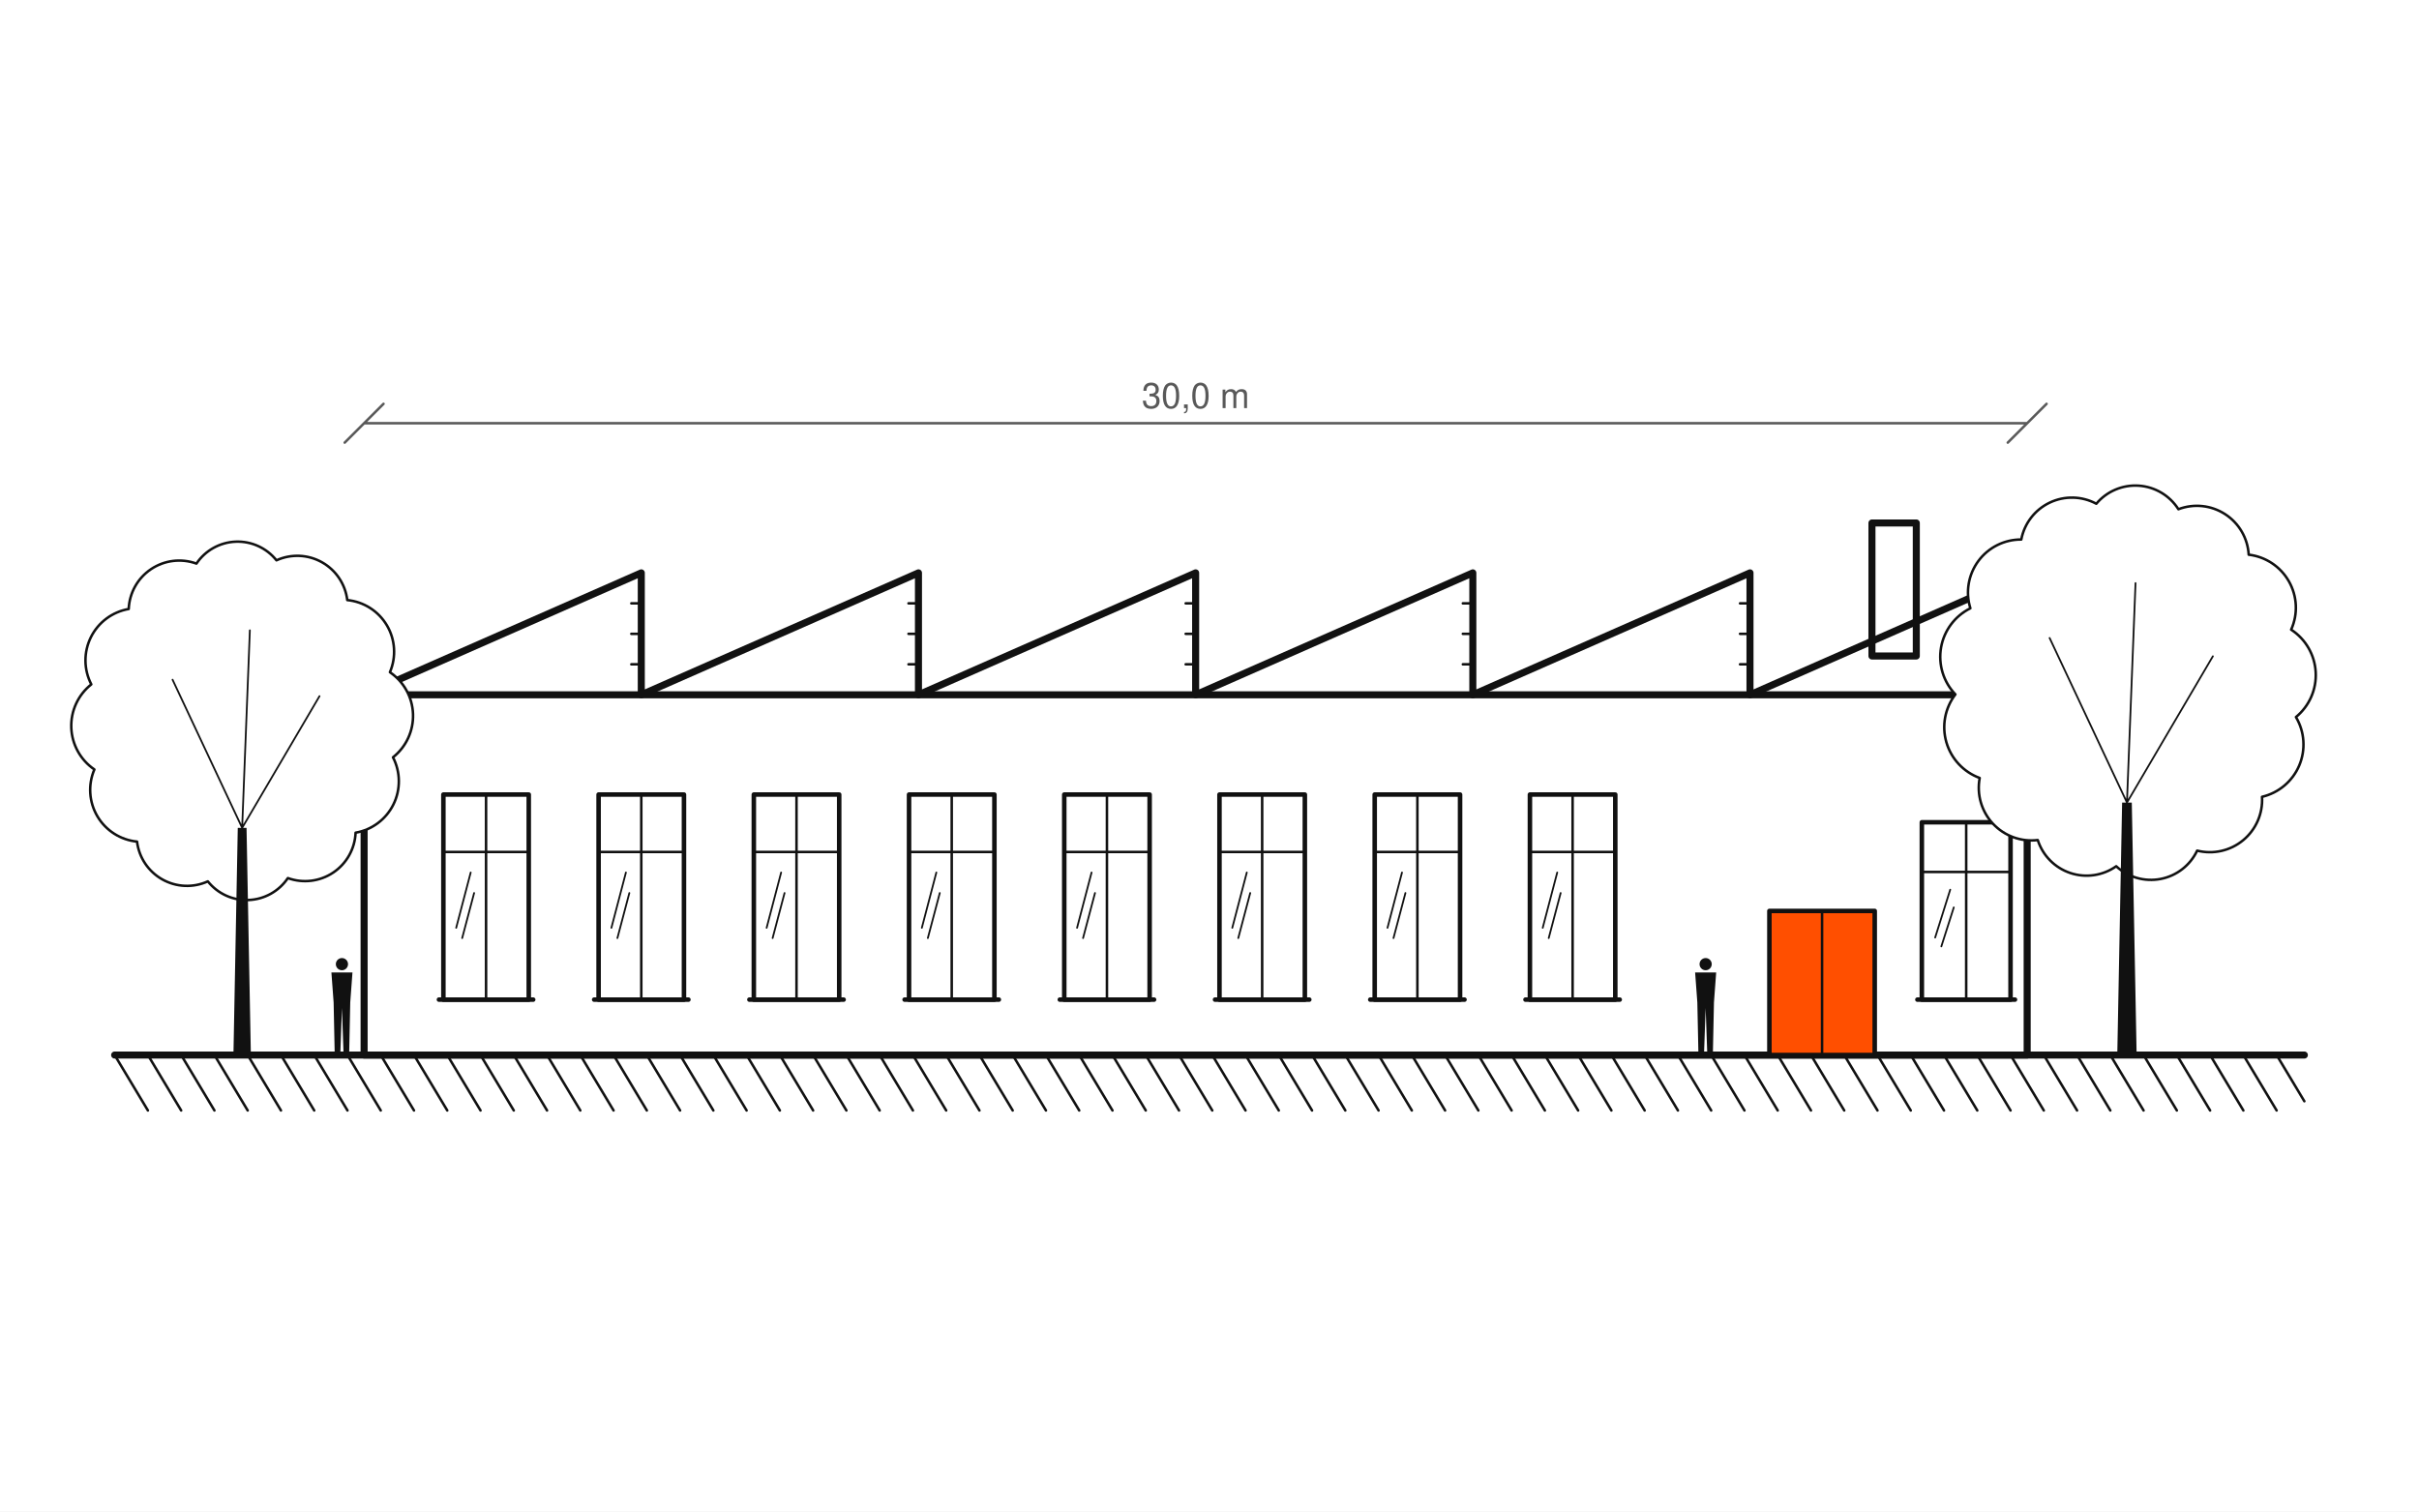
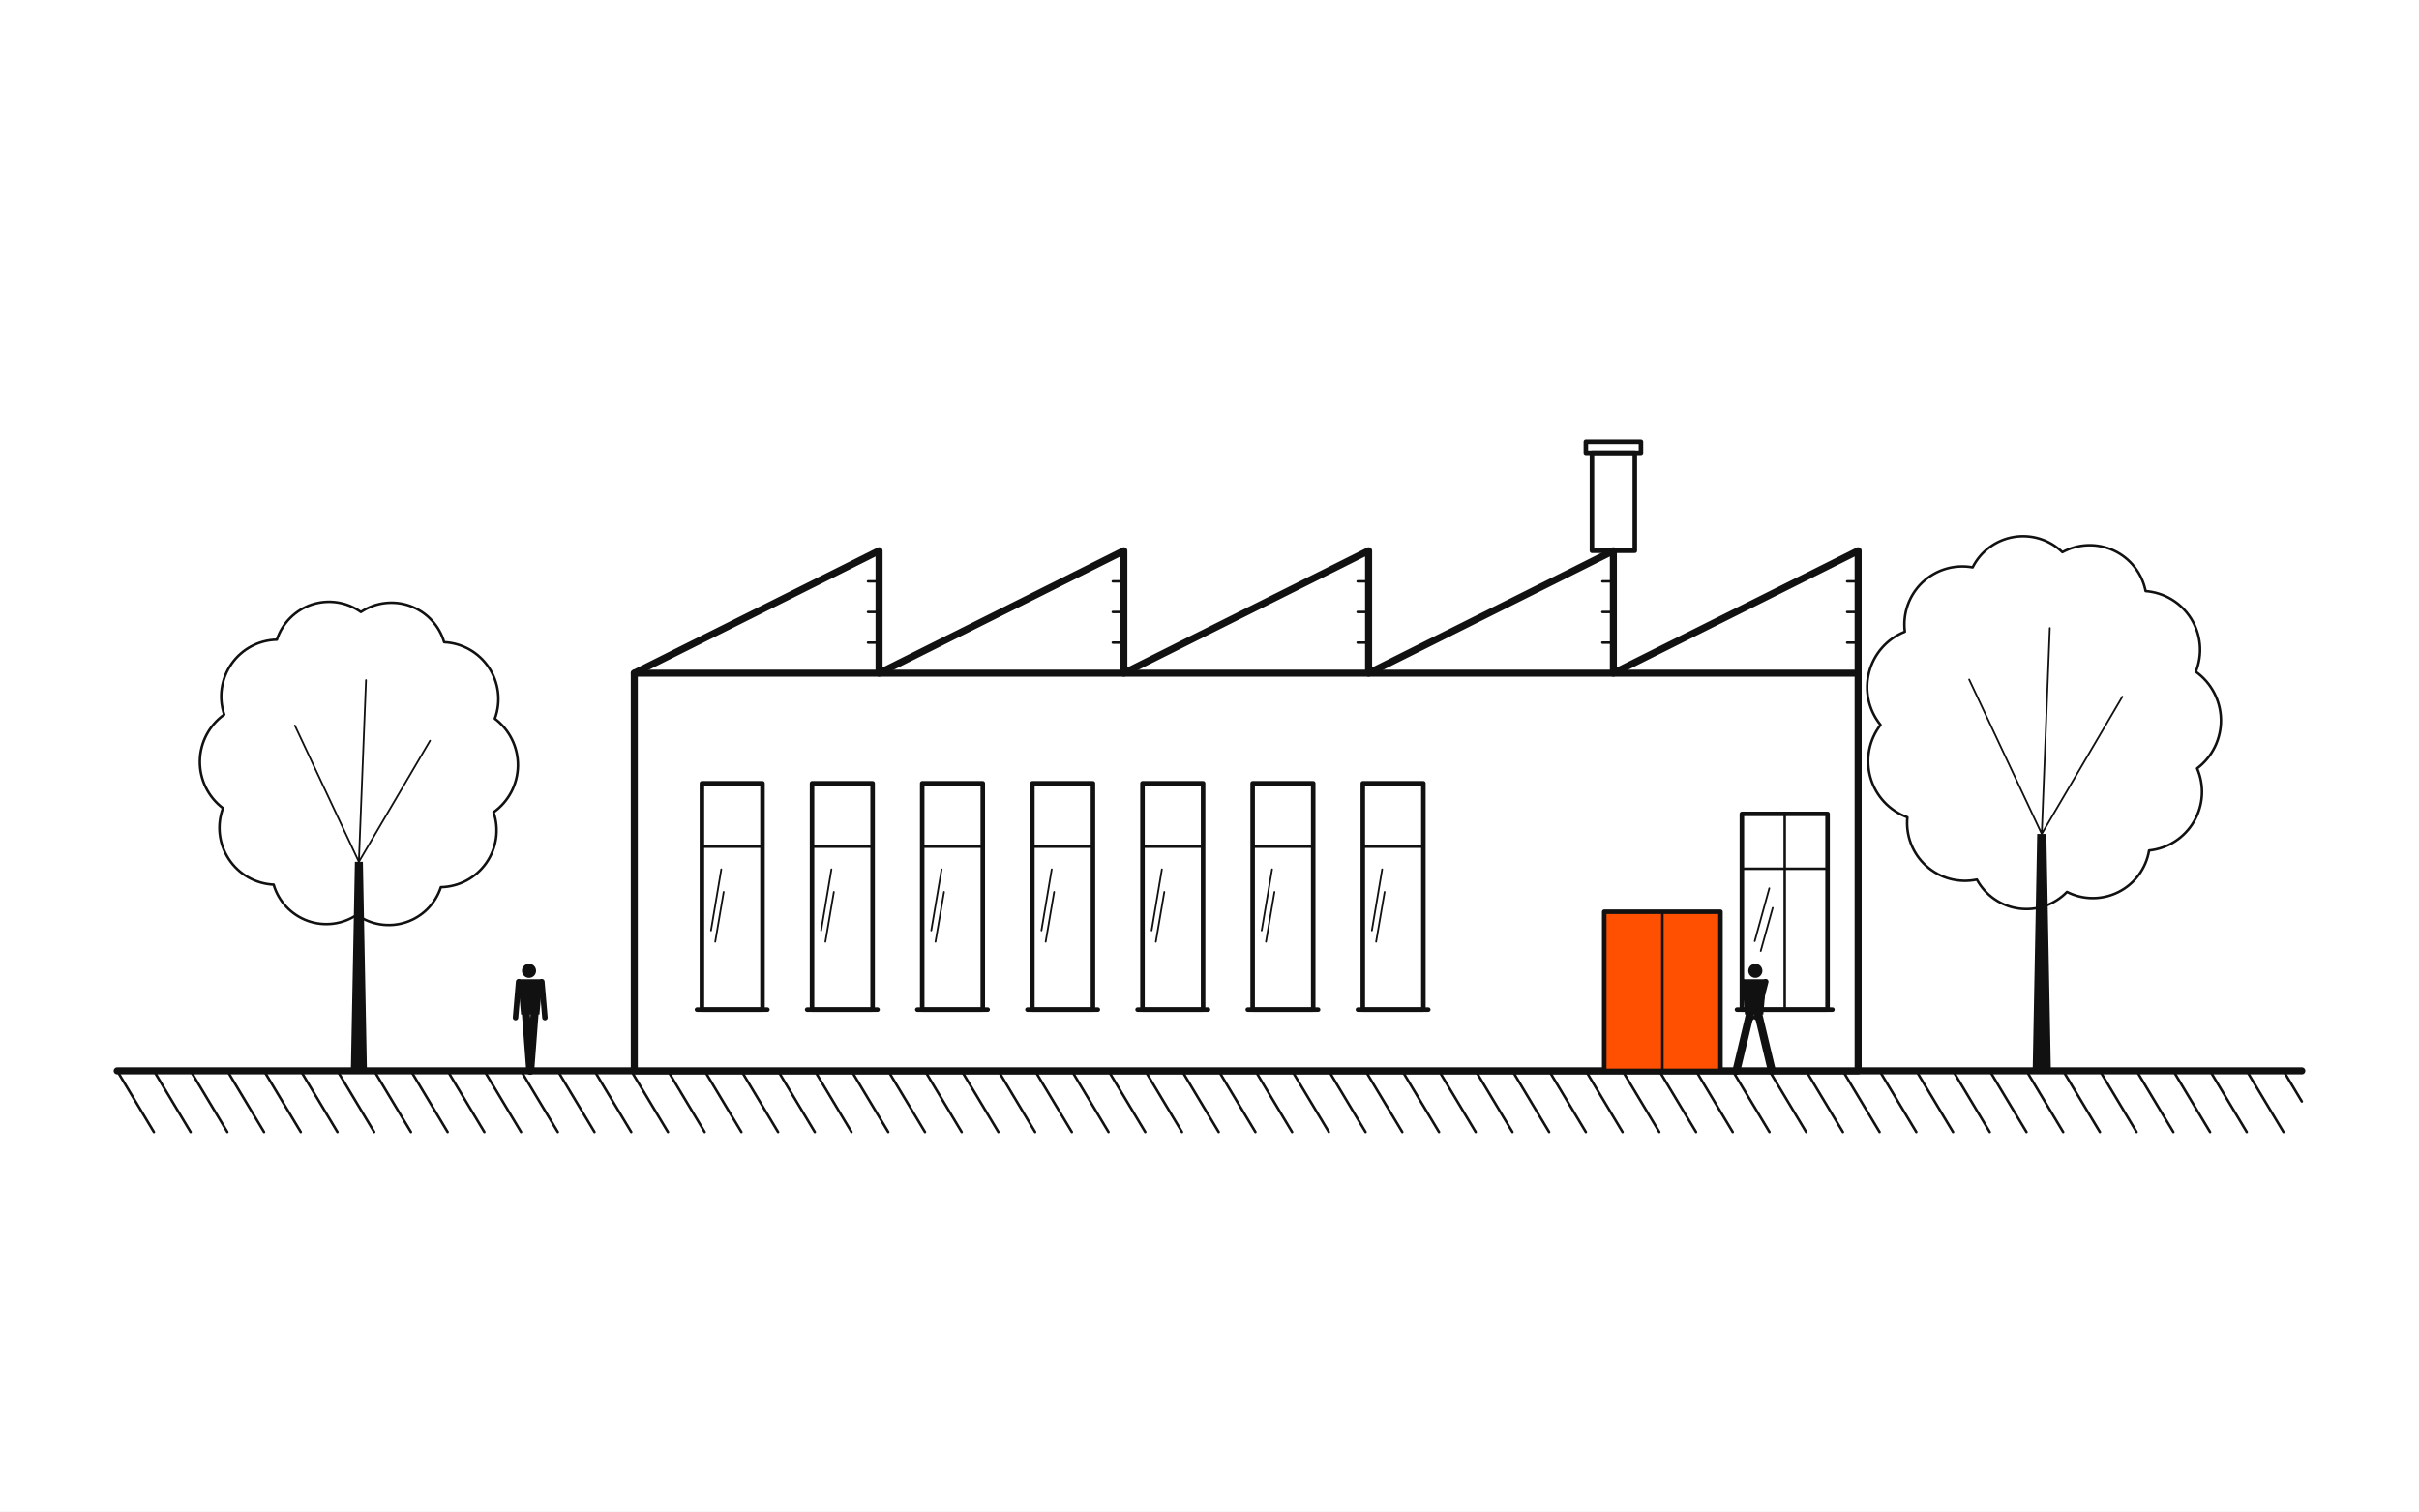
- <svg xmlns="http://www.w3.org/2000/svg" viewBox="0 0 480 300" width="480" height="300" role="img" aria-labelledby="v6-title v6-desc" data-kit="arch.mjs" data-scale="11.000" data-palette="{&quot;ink&quot;:&quot;#111111&quot;,&quot;paper&quot;:&quot;#FFFFFF&quot;,&quot;tint&quot;:&quot;#F7F7F8&quot;,&quot;mid&quot;:&quot;#595959&quot;,&quot;accent&quot;:&quot;#FF4F00&quot;}">
+ <svg xmlns="http://www.w3.org/2000/svg" viewBox="0 0 480 300" width="480" height="300" role="img" aria-labelledby="v6-title v6-desc" data-kit="arch.mjs" data-scale="12.143" data-palette="{&quot;ink&quot;:&quot;#111111&quot;,&quot;paper&quot;:&quot;#FFFFFF&quot;,&quot;tint&quot;:&quot;#F7F7F8&quot;,&quot;mid&quot;:&quot;#595959&quot;,&quot;accent&quot;:&quot;#FF4F00&quot;}">
  <rect width="480" height="300" fill="#FFFFFF" />
  <g data-layer="ground">
-     <path d="M22.75 209.4L457.25 209.4" fill="none" stroke="#111111" stroke-width="1.4" stroke-linecap="round" stroke-linejoin="round" />
-     <path d="M22.75 209.4L29.35 220.4M29.35 209.4L35.95 220.4M35.95 209.4L42.55 220.4M42.55 209.4L49.15 220.4M49.15 209.4L55.75 220.4M55.75 209.4L62.35 220.4M62.35 209.4L68.95 220.4M68.95 209.4L75.55 220.4M75.55 209.4L82.15 220.4M82.15 209.4L88.75 220.4M88.75 209.4L95.35 220.4M95.35 209.4L101.95 220.4M101.95 209.4L108.55 220.4M108.55 209.4L115.15 220.4M115.15 209.4L121.75 220.4M121.75 209.4L128.35 220.4M128.35 209.4L134.95 220.4M134.95 209.4L141.55 220.4M141.55 209.4L148.15 220.4M148.15 209.4L154.75 220.4M154.75 209.4L161.35 220.4M161.35 209.4L167.95 220.4M167.95 209.4L174.55 220.4M174.55 209.4L181.15 220.4M181.15 209.4L187.75 220.4M187.75 209.4L194.35 220.4M194.35 209.4L200.95 220.4M200.95 209.4L207.55 220.4M207.55 209.4L214.15 220.4M214.15 209.4L220.75 220.4M220.75 209.4L227.35 220.4M227.35 209.4L233.95 220.4M233.95 209.4L240.55 220.4M240.55 209.4L247.15 220.4M247.15 209.4L253.75 220.4M253.75 209.4L260.35 220.4M260.35 209.4L266.95 220.4M266.95 209.4L273.55 220.4M273.55 209.4L280.15 220.4M280.15 209.4L286.75 220.4M286.75 209.4L293.35 220.4M293.35 209.4L299.95 220.4M299.95 209.4L306.55 220.4M306.55 209.4L313.15 220.4M313.15 209.4L319.75 220.4M319.75 209.4L326.35 220.4M326.35 209.4L332.95 220.4M332.95 209.4L339.55 220.4M339.55 209.4L346.15 220.4M346.15 209.4L352.75 220.4M352.75 209.4L359.35 220.4M359.35 209.4L365.95 220.4M365.95 209.4L372.55 220.4M372.55 209.4L379.15 220.4M379.15 209.4L385.75 220.4M385.75 209.4L392.35 220.4M392.35 209.4L398.95 220.4M398.95 209.4L405.55 220.4M405.55 209.4L412.15 220.4M412.15 209.4L418.75 220.4M418.75 209.4L425.35 220.4M425.35 209.4L431.95 220.4M431.95 209.4L438.55 220.4M438.55 209.4L445.15 220.4M445.15 209.4L451.75 220.4M451.75 209.4L457.25 218.57" fill="none" stroke="#111111" stroke-width="0.5" stroke-linecap="round" stroke-linejoin="round" />
+     <path d="M23.25 212.54L456.75 212.54" fill="none" stroke="#111111" stroke-width="1.4" stroke-linecap="round" stroke-linejoin="round" />
+     <path d="M23.25 212.54L30.54 224.68M30.54 212.54L37.82 224.68M37.82 212.54L45.11 224.68M45.11 212.54L52.39 224.68M52.39 212.54L59.68 224.68M59.68 212.54L66.96 224.68M66.96 212.54L74.25 224.68M74.25 212.54L81.54 224.68M81.54 212.54L88.82 224.68M88.82 212.54L96.11 224.68M96.11 212.54L103.39 224.68M103.39 212.54L110.68 224.68M110.68 212.54L117.96 224.68M117.96 212.54L125.25 224.68M125.25 212.54L132.54 224.68M132.54 212.54L139.82 224.68M139.82 212.54L147.11 224.68M147.11 212.54L154.39 224.68M154.39 212.54L161.68 224.68M161.68 212.54L168.96 224.68M168.96 212.54L176.25 224.68M176.25 212.54L183.54 224.68M183.54 212.54L190.82 224.68M190.82 212.54L198.11 224.68M198.11 212.54L205.39 224.68M205.39 212.54L212.68 224.68M212.68 212.54L219.96 224.68M219.96 212.54L227.25 224.68M227.25 212.54L234.54 224.68M234.54 212.54L241.82 224.68M241.82 212.54L249.11 224.68M249.11 212.54L256.39 224.68M256.39 212.54L263.68 224.68M263.68 212.54L270.96 224.68M270.96 212.54L278.25 224.68M278.25 212.54L285.54 224.68M285.54 212.54L292.82 224.68M292.82 212.54L300.11 224.68M300.11 212.54L307.39 224.68M307.39 212.54L314.68 224.68M314.68 212.54L321.96 224.68M321.96 212.54L329.25 224.68M329.25 212.54L336.54 224.68M336.54 212.54L343.82 224.68M343.82 212.54L351.11 224.68M351.11 212.54L358.39 224.68M358.39 212.54L365.68 224.68M365.68 212.54L372.96 224.68M372.96 212.54L380.25 224.68M380.25 212.54L387.54 224.68M387.54 212.54L394.82 224.68M394.82 212.54L402.11 224.68M402.11 212.54L409.39 224.68M409.39 212.54L416.68 224.68M416.68 212.54L423.96 224.68M423.96 212.54L431.25 224.68M431.25 212.54L438.54 224.68M438.54 212.54L445.82 224.68M445.82 212.54L453.11 224.68M453.11 212.54L456.75 218.61" fill="none" stroke="#111111" stroke-width="0.5" stroke-linecap="round" stroke-linejoin="round" />
  </g>
  <g data-layer="fill">
-     <path d="M72.25 209.4H402.25V137.9H72.25Z" fill="#FFFFFF" stroke="none" />
-     <path d="M72.25 137.9L127.25 113.7V137.9L182.25 113.7V137.9L237.25 113.7V137.9L292.25 113.7V137.9L347.25 113.7V137.9L402.25 113.7V137.9Z" fill="#FFFFFF" stroke="none" />
-     <path d="M371.45 130.2H380.25V103.8H371.45Z" fill="#FFFFFF" stroke="none" />
+     <path d="M125.86 212.54H368.71V133.61H125.86Z" fill="#FFFFFF" stroke="none" />
+     <path d="M125.86 133.61L174.43 109.32V133.61L223 109.32V133.61L271.57 109.32V133.61L320.14 109.32V133.61L368.71 109.32V133.61Z" fill="#FFFFFF" stroke="none" />
+     <path d="M315.89 109.32H324.39V89.89H315.89Z" fill="#FFFFFF" stroke="none" />
  </g>
  <g data-layer="lines">
-     <path d="M72.25 209.4H402.25V137.9H72.25Z" fill="none" stroke="#111111" stroke-width="1.4" stroke-linecap="round" stroke-linejoin="round" />
-     <path d="M72.25 137.9L127.25 113.7V137.9L182.25 113.7V137.9L237.25 113.7V137.9L292.25 113.7V137.9L347.25 113.7V137.9L402.25 113.7V137.9" fill="none" stroke="#111111" stroke-width="1.4" stroke-linecap="round" stroke-linejoin="round" />
-     <path d="M371.45 130.2H380.25V103.8H371.45Z" fill="none" stroke="#111111" stroke-width="1.4" stroke-linecap="round" stroke-linejoin="round" />
+     <path d="M125.86 212.54H368.71V133.61H125.86Z" fill="none" stroke="#111111" stroke-width="1.4" stroke-linecap="round" stroke-linejoin="round" />
+     <path d="M125.86 133.61L174.43 109.32V133.61L223 109.32V133.61L271.57 109.32V133.61L320.14 109.32V133.61L368.71 109.32V133.61" fill="none" stroke="#111111" stroke-width="1.4" stroke-linecap="round" stroke-linejoin="round" />
+     <path d="M315.89 109.32H324.39V89.89H315.89Z" fill="none" stroke="#111111" stroke-width="0.9" stroke-linecap="round" stroke-linejoin="round" />
+     <path d="M314.68 89.89H325.61V87.71H314.68Z" fill="none" stroke="#111111" stroke-width="0.9" stroke-linecap="round" stroke-linejoin="round" />
  </g>
  <g data-layer="detail">
-     <path d="M127.25 131.85L125.27 131.85M127.25 125.8L125.27 125.8M127.25 119.75L125.27 119.75M182.25 131.85L180.27 131.85M182.25 125.8L180.27 125.8M182.25 119.75L180.27 119.75M237.25 131.85L235.27 131.85M237.25 125.8L235.27 125.8M237.25 119.75L235.27 119.75M292.25 131.85L290.27 131.85M292.25 125.8L290.27 125.8M292.25 119.75L290.27 119.75M347.25 131.85L345.27 131.85M347.25 125.8L345.27 125.8M347.25 119.75L345.27 119.75M402.25 131.85L400.27 131.85M402.25 125.8L400.27 125.8M402.25 119.75L400.27 119.75" fill="none" stroke="#111111" stroke-width="0.5" stroke-linecap="round" stroke-linejoin="round" />
-     <path d="M87.98 198.4H104.92V157.7H87.98Z" fill="#FFFFFF" stroke="none" />
-     <path d="M87.98 198.4H104.92V157.7H87.98Z" fill="none" stroke="#111111" stroke-width="0.9" stroke-linecap="round" stroke-linejoin="round" />
-     <path d="M96.45 198.4L96.45 157.7M87.98 169.1L104.92 169.1" fill="none" stroke="#111111" stroke-width="0.5" stroke-linecap="round" stroke-linejoin="round" />
-     <path d="M90.52 184.15L93.4 173.17M91.71 186.19L94.08 177.24" fill="none" stroke="#111111" stroke-width="0.35" stroke-linecap="round" stroke-linejoin="round" />
-     <path d="M87.1 198.4L105.8 198.4" fill="none" stroke="#111111" stroke-width="0.9" stroke-linecap="round" stroke-linejoin="round" />
-     <path d="M118.78 198.4H135.72V157.7H118.78Z" fill="#FFFFFF" stroke="none" />
-     <path d="M118.78 198.4H135.72V157.7H118.78Z" fill="none" stroke="#111111" stroke-width="0.9" stroke-linecap="round" stroke-linejoin="round" />
-     <path d="M127.25 198.4L127.25 157.7M118.78 169.1L135.72 169.1" fill="none" stroke="#111111" stroke-width="0.5" stroke-linecap="round" stroke-linejoin="round" />
-     <path d="M121.32 184.15L124.2 173.17M122.51 186.19L124.88 177.24" fill="none" stroke="#111111" stroke-width="0.35" stroke-linecap="round" stroke-linejoin="round" />
-     <path d="M117.9 198.4L136.6 198.4" fill="none" stroke="#111111" stroke-width="0.9" stroke-linecap="round" stroke-linejoin="round" />
-     <path d="M149.58 198.4H166.52V157.7H149.58Z" fill="#FFFFFF" stroke="none" />
-     <path d="M149.58 198.4H166.52V157.7H149.58Z" fill="none" stroke="#111111" stroke-width="0.9" stroke-linecap="round" stroke-linejoin="round" />
-     <path d="M158.05 198.4L158.05 157.7M149.58 169.1L166.52 169.1" fill="none" stroke="#111111" stroke-width="0.5" stroke-linecap="round" stroke-linejoin="round" />
-     <path d="M152.12 184.15L155 173.17M153.31 186.19L155.68 177.24" fill="none" stroke="#111111" stroke-width="0.35" stroke-linecap="round" stroke-linejoin="round" />
-     <path d="M148.7 198.4L167.4 198.4" fill="none" stroke="#111111" stroke-width="0.9" stroke-linecap="round" stroke-linejoin="round" />
-     <path d="M180.38 198.4H197.32V157.7H180.38Z" fill="#FFFFFF" stroke="none" />
-     <path d="M180.38 198.4H197.32V157.7H180.38Z" fill="none" stroke="#111111" stroke-width="0.9" stroke-linecap="round" stroke-linejoin="round" />
-     <path d="M188.85 198.4L188.85 157.7M180.38 169.1L197.32 169.1" fill="none" stroke="#111111" stroke-width="0.5" stroke-linecap="round" stroke-linejoin="round" />
-     <path d="M182.92 184.15L185.8 173.17M184.11 186.19L186.48 177.24" fill="none" stroke="#111111" stroke-width="0.35" stroke-linecap="round" stroke-linejoin="round" />
-     <path d="M179.5 198.4L198.2 198.4" fill="none" stroke="#111111" stroke-width="0.9" stroke-linecap="round" stroke-linejoin="round" />
-     <path d="M211.18 198.4H228.12V157.7H211.18Z" fill="#FFFFFF" stroke="none" />
-     <path d="M211.18 198.4H228.12V157.7H211.18Z" fill="none" stroke="#111111" stroke-width="0.9" stroke-linecap="round" stroke-linejoin="round" />
-     <path d="M219.65 198.4L219.65 157.7M211.18 169.1L228.12 169.1" fill="none" stroke="#111111" stroke-width="0.5" stroke-linecap="round" stroke-linejoin="round" />
-     <path d="M213.72 184.15L216.6 173.17M214.91 186.19L217.28 177.24" fill="none" stroke="#111111" stroke-width="0.35" stroke-linecap="round" stroke-linejoin="round" />
-     <path d="M210.3 198.4L229 198.4" fill="none" stroke="#111111" stroke-width="0.9" stroke-linecap="round" stroke-linejoin="round" />
-     <path d="M241.98 198.4H258.92V157.7H241.98Z" fill="#FFFFFF" stroke="none" />
-     <path d="M241.98 198.4H258.92V157.7H241.98Z" fill="none" stroke="#111111" stroke-width="0.9" stroke-linecap="round" stroke-linejoin="round" />
-     <path d="M250.45 198.4L250.45 157.7M241.98 169.1L258.92 169.1" fill="none" stroke="#111111" stroke-width="0.5" stroke-linecap="round" stroke-linejoin="round" />
-     <path d="M244.52 184.15L247.4 173.17M245.71 186.19L248.08 177.24" fill="none" stroke="#111111" stroke-width="0.35" stroke-linecap="round" stroke-linejoin="round" />
-     <path d="M241.1 198.4L259.8 198.4" fill="none" stroke="#111111" stroke-width="0.9" stroke-linecap="round" stroke-linejoin="round" />
-     <path d="M272.78 198.4H289.72V157.7H272.78Z" fill="#FFFFFF" stroke="none" />
-     <path d="M272.78 198.4H289.72V157.7H272.78Z" fill="none" stroke="#111111" stroke-width="0.9" stroke-linecap="round" stroke-linejoin="round" />
-     <path d="M281.25 198.4L281.25 157.7M272.78 169.1L289.72 169.1" fill="none" stroke="#111111" stroke-width="0.5" stroke-linecap="round" stroke-linejoin="round" />
-     <path d="M275.32 184.15L278.2 173.17M276.51 186.19L278.88 177.24" fill="none" stroke="#111111" stroke-width="0.35" stroke-linecap="round" stroke-linejoin="round" />
-     <path d="M271.9 198.4L290.6 198.4" fill="none" stroke="#111111" stroke-width="0.9" stroke-linecap="round" stroke-linejoin="round" />
-     <path d="M303.58 198.4H320.52V157.7H303.58Z" fill="#FFFFFF" stroke="none" />
-     <path d="M303.58 198.4H320.52V157.7H303.58Z" fill="none" stroke="#111111" stroke-width="0.9" stroke-linecap="round" stroke-linejoin="round" />
-     <path d="M312.05 198.4L312.05 157.7M303.58 169.1L320.52 169.1" fill="none" stroke="#111111" stroke-width="0.5" stroke-linecap="round" stroke-linejoin="round" />
-     <path d="M306.12 184.15L309 173.17M307.31 186.19L309.68 177.24" fill="none" stroke="#111111" stroke-width="0.35" stroke-linecap="round" stroke-linejoin="round" />
-     <path d="M302.7 198.4L321.4 198.4" fill="none" stroke="#111111" stroke-width="0.9" stroke-linecap="round" stroke-linejoin="round" />
-     <path d="M351.1 209.4H372V180.8H351.1Z" fill="#FF4F00" stroke="none" />
-     <path d="M351.1 209.4H372V180.8H351.1Z" fill="none" stroke="#111111" stroke-width="0.9" stroke-linecap="round" stroke-linejoin="round" />
-     <path d="M361.55 209.4L361.55 180.8" fill="none" stroke="#111111" stroke-width="0.5" stroke-linecap="round" stroke-linejoin="round" />
-     <path d="M381.35 198.4H398.95V163.2H381.35Z" fill="#FFFFFF" stroke="none" />
-     <path d="M381.35 198.4H398.95V163.2H381.35Z" fill="none" stroke="#111111" stroke-width="0.9" stroke-linecap="round" stroke-linejoin="round" />
-     <path d="M390.15 198.4L390.15 163.2M381.35 173.06L398.95 173.06" fill="none" stroke="#111111" stroke-width="0.5" stroke-linecap="round" stroke-linejoin="round" />
-     <path d="M383.99 186.08L386.98 176.58M385.22 187.84L387.69 180.1" fill="none" stroke="#111111" stroke-width="0.35" stroke-linecap="round" stroke-linejoin="round" />
-     <path d="M380.47 198.4L399.83 198.4" fill="none" stroke="#111111" stroke-width="0.9" stroke-linecap="round" stroke-linejoin="round" />
+     <path d="M174.43 127.54L172.24 127.54M174.43 121.46L172.24 121.46M174.43 115.39L172.24 115.39M223 127.54L220.81 127.54M223 121.46L220.81 121.46M223 115.39L220.81 115.39M271.57 127.54L269.39 127.54M271.57 121.46L269.39 121.46M271.57 115.39L269.39 115.39M320.14 127.54L317.96 127.54M320.14 121.46L317.96 121.46M320.14 115.39L317.96 115.39M368.71 127.54L366.53 127.54M368.71 121.46L366.53 121.46M368.71 115.39L366.53 115.39" fill="none" stroke="#111111" stroke-width="0.5" stroke-linecap="round" stroke-linejoin="round" />
+     <path d="M139.28 200.39H151.3V155.46H139.28Z" fill="#FFFFFF" stroke="none" />
+     <path d="M139.28 200.39H151.3V155.46H139.28Z" fill="none" stroke="#111111" stroke-width="0.9" stroke-linecap="round" stroke-linejoin="round" />
+     <path d="M139.28 168.04L151.3 168.04" fill="none" stroke="#111111" stroke-width="0.5" stroke-linecap="round" stroke-linejoin="round" />
+     <path d="M141.08 184.67L143.12 172.54M141.92 186.91L143.6 177.03" fill="none" stroke="#111111" stroke-width="0.35" stroke-linecap="round" stroke-linejoin="round" />
+     <path d="M138.3 200.39L152.27 200.39" fill="none" stroke="#111111" stroke-width="0.9" stroke-linecap="round" stroke-linejoin="round" />
+     <path d="M161.13 200.39H173.15V155.46H161.13Z" fill="#FFFFFF" stroke="none" />
+     <path d="M161.13 200.39H173.15V155.46H161.13Z" fill="none" stroke="#111111" stroke-width="0.9" stroke-linecap="round" stroke-linejoin="round" />
+     <path d="M161.13 168.04L173.15 168.04" fill="none" stroke="#111111" stroke-width="0.5" stroke-linecap="round" stroke-linejoin="round" />
+     <path d="M162.94 184.67L164.98 172.54M163.78 186.91L165.46 177.03" fill="none" stroke="#111111" stroke-width="0.35" stroke-linecap="round" stroke-linejoin="round" />
+     <path d="M160.16 200.39L174.13 200.39" fill="none" stroke="#111111" stroke-width="0.9" stroke-linecap="round" stroke-linejoin="round" />
+     <path d="M182.99 200.39H195.01V155.46H182.99Z" fill="#FFFFFF" stroke="none" />
+     <path d="M182.99 200.39H195.01V155.46H182.99Z" fill="none" stroke="#111111" stroke-width="0.9" stroke-linecap="round" stroke-linejoin="round" />
+     <path d="M182.99 168.04L195.01 168.04" fill="none" stroke="#111111" stroke-width="0.5" stroke-linecap="round" stroke-linejoin="round" />
+     <path d="M184.79 184.67L186.84 172.54M185.63 186.91L187.32 177.03" fill="none" stroke="#111111" stroke-width="0.35" stroke-linecap="round" stroke-linejoin="round" />
+     <path d="M182.02 200.39L195.98 200.39" fill="none" stroke="#111111" stroke-width="0.9" stroke-linecap="round" stroke-linejoin="round" />
+     <path d="M204.85 200.39H216.87V155.46H204.85Z" fill="#FFFFFF" stroke="none" />
+     <path d="M204.85 200.39H216.87V155.46H204.85Z" fill="none" stroke="#111111" stroke-width="0.9" stroke-linecap="round" stroke-linejoin="round" />
+     <path d="M204.85 168.04L216.87 168.04" fill="none" stroke="#111111" stroke-width="0.5" stroke-linecap="round" stroke-linejoin="round" />
+     <path d="M206.65 184.67L208.69 172.54M207.49 186.91L209.17 177.03" fill="none" stroke="#111111" stroke-width="0.35" stroke-linecap="round" stroke-linejoin="round" />
+     <path d="M203.87 200.39L217.84 200.39" fill="none" stroke="#111111" stroke-width="0.9" stroke-linecap="round" stroke-linejoin="round" />
+     <path d="M226.7 200.39H238.73V155.46H226.7Z" fill="#FFFFFF" stroke="none" />
+     <path d="M226.7 200.39H238.73V155.46H226.7Z" fill="none" stroke="#111111" stroke-width="0.9" stroke-linecap="round" stroke-linejoin="round" />
+     <path d="M226.7 168.04L238.73 168.04" fill="none" stroke="#111111" stroke-width="0.5" stroke-linecap="round" stroke-linejoin="round" />
+     <path d="M228.51 184.67L230.55 172.54M229.35 186.91L231.03 177.03" fill="none" stroke="#111111" stroke-width="0.35" stroke-linecap="round" stroke-linejoin="round" />
+     <path d="M225.73 200.39L239.7 200.39" fill="none" stroke="#111111" stroke-width="0.9" stroke-linecap="round" stroke-linejoin="round" />
+     <path d="M248.56 200.39H260.58V155.46H248.56Z" fill="#FFFFFF" stroke="none" />
+     <path d="M248.56 200.39H260.58V155.46H248.56Z" fill="none" stroke="#111111" stroke-width="0.9" stroke-linecap="round" stroke-linejoin="round" />
+     <path d="M248.56 168.04L260.58 168.04" fill="none" stroke="#111111" stroke-width="0.5" stroke-linecap="round" stroke-linejoin="round" />
+     <path d="M250.36 184.67L252.41 172.54M251.21 186.91L252.89 177.03" fill="none" stroke="#111111" stroke-width="0.35" stroke-linecap="round" stroke-linejoin="round" />
+     <path d="M247.59 200.39L261.55 200.39" fill="none" stroke="#111111" stroke-width="0.9" stroke-linecap="round" stroke-linejoin="round" />
+     <path d="M270.42 200.39H282.44V155.46H270.42Z" fill="#FFFFFF" stroke="none" />
+     <path d="M270.42 200.39H282.44V155.46H270.42Z" fill="none" stroke="#111111" stroke-width="0.9" stroke-linecap="round" stroke-linejoin="round" />
+     <path d="M270.42 168.04L282.44 168.04" fill="none" stroke="#111111" stroke-width="0.5" stroke-linecap="round" stroke-linejoin="round" />
+     <path d="M272.22 184.67L274.26 172.54M273.06 186.91L274.75 177.03" fill="none" stroke="#111111" stroke-width="0.35" stroke-linecap="round" stroke-linejoin="round" />
+     <path d="M269.45 200.39L283.41 200.39" fill="none" stroke="#111111" stroke-width="0.9" stroke-linecap="round" stroke-linejoin="round" />
+     <path d="M318.32 212.54H341.39V180.96H318.32Z" fill="#FF4F00" stroke="none" />
+     <path d="M318.32 212.54H341.39V180.96H318.32Z" fill="none" stroke="#111111" stroke-width="0.9" stroke-linecap="round" stroke-linejoin="round" />
+     <path d="M329.86 212.54L329.86 180.96" fill="none" stroke="#111111" stroke-width="0.5" stroke-linecap="round" stroke-linejoin="round" />
+     <path d="M345.64 200.39H362.64V161.54H345.64Z" fill="#FFFFFF" stroke="none" />
+     <path d="M345.64 200.39H362.64V161.54H345.64Z" fill="none" stroke="#111111" stroke-width="0.9" stroke-linecap="round" stroke-linejoin="round" />
+     <path d="M354.14 200.39L354.14 161.54M345.64 172.42L362.64 172.42" fill="none" stroke="#111111" stroke-width="0.5" stroke-linecap="round" stroke-linejoin="round" />
+     <path d="M348.19 186.79L351.08 176.3M349.38 188.74L351.76 180.19" fill="none" stroke="#111111" stroke-width="0.35" stroke-linecap="round" stroke-linejoin="round" />
+     <path d="M344.67 200.39L363.61 200.39" fill="none" stroke="#111111" stroke-width="0.9" stroke-linecap="round" stroke-linejoin="round" />
  </g>
  <g data-layer="front">
-     <path d="M77.37 133.42A10.31 10.31 0 0 0 68.91 119.1A9.99 9.99 0 0 0 54.86 111.21A9.85 9.85 0 0 0 38.98 111.86A10.03 10.03 0 0 0 25.54 120.87A10.35 10.35 0 0 0 18.12 135.83A10.48 10.48 0 0 0 18.73 152.72A10.31 10.31 0 0 0 27.19 167.04A9.99 9.99 0 0 0 41.24 174.93A9.85 9.85 0 0 0 57.12 174.28A10.03 10.03 0 0 0 70.56 165.27A10.35 10.35 0 0 0 77.98 150.31A10.48 10.48 0 0 0 77.37 133.42Z" fill="#FFFFFF" stroke="#111111" stroke-width="0.5" stroke-linejoin="round" />
-     <path d="M46.32 209.4L47.18 164.31L48.92 164.31L49.78 209.4Z" fill="#111111" stroke="none" />
-     <path d="M48.05 164.31L34.24 134.9M48.05 164.31L63.4 138.17M48.05 164.31L49.58 125.1" fill="none" stroke="#111111" stroke-width="0.35" stroke-linecap="round" stroke-linejoin="round" />
-     <path d="M454.63 124.97A10.60 10.60 0 0 0 446.21 110.09A10.30 10.30 0 0 0 432.26 101.07A10.12 10.12 0 0 0 415.97 99.98A10.23 10.23 0 0 0 401.08 107.08A10.52 10.52 0 0 0 390.98 120.73A10.75 10.75 0 0 0 388.01 137.82A10.72 10.72 0 0 0 392.83 154.41A10.45 10.45 0 0 0 404.35 166.73A10.18 10.18 0 0 0 419.92 171.93A10.14 10.14 0 0 0 435.98 168.83A10.37 10.37 0 0 0 448.85 158.15A10.66 10.66 0 0 0 455.58 142.32A10.77 10.77 0 0 0 454.63 124.97Z" fill="#FFFFFF" stroke="#111111" stroke-width="0.5" stroke-linejoin="round" />
-     <path d="M420.13 209.4L421.09 159.29L423.01 159.29L423.97 209.4Z" fill="#111111" stroke="none" />
-     <path d="M422.05 159.29L406.7 126.62M422.05 159.29L439.1 130.25M422.05 159.29L423.75 115.73" fill="none" stroke="#111111" stroke-width="0.35" stroke-linecap="round" stroke-linejoin="round" />
-     <circle cx="338.45" cy="191.36" r="1.21" fill="#111111" stroke="none" />
-     <path d="M336.36 193.01L340.54 193.01L340.1 198.95L339.88 209.4L338.78 209.4L338.45 200.05L338.12 209.4L337.02 209.4L336.8 198.95Z" fill="#111111" stroke="none" />
-     <circle cx="67.85" cy="191.36" r="1.21" fill="#111111" stroke="none" />
-     <path d="M65.76 193.01L69.94 193.01L69.5 198.95L69.28 209.4L68.18 209.4L67.85 200.05L67.52 209.4L66.42 209.4L66.2 198.95Z" fill="#111111" stroke="none" />
-   </g>
-   <g data-layer="notes">
-     <path d="M72.25 84L402.25 84M68.4 87.85L76.1 80.15M398.4 87.85L406.1 80.15" fill="none" stroke="#595959" stroke-width="0.5" stroke-linecap="round" stroke-linejoin="round" />
-     <text x="237.25" y="81" font-family="'Helvetica Neue', Helvetica, Arial, sans-serif" font-size="7" fill="#595959" text-anchor="middle">30,0 m</text>
+     <path d="M98.19 142.64A11.29 11.29 0 0 0 88.13 127.46A10.89 10.89 0 0 0 71.61 121.47A10.88 10.88 0 0 0 54.94 126.96A11.27 11.27 0 0 0 44.49 141.83A11.51 11.51 0 0 0 44.24 160.4A11.29 11.29 0 0 0 54.3 175.58A10.89 10.89 0 0 0 70.81 181.57A10.88 10.88 0 0 0 87.48 176.08A11.27 11.27 0 0 0 97.94 161.21A11.51 11.51 0 0 0 98.19 142.64Z" fill="#FFFFFF" stroke="#111111" stroke-width="0.5" stroke-linejoin="round" />
+     <path d="M69.62 212.54L70.42 171.05L72.01 171.05L72.81 212.54Z" fill="#111111" stroke="none" />
+     <path d="M71.21 171.05L58.51 144M71.21 171.05L85.33 147.01M71.21 171.05L72.63 134.99" fill="none" stroke="#111111" stroke-width="0.35" stroke-linecap="round" stroke-linejoin="round" />
+     <path d="M435.71 133.32A11.68 11.68 0 0 0 425.75 117.32A11.30 11.30 0 0 0 409.24 109.6A11.20 11.20 0 0 0 391.43 112.61A11.50 11.50 0 0 0 377.98 125.38A11.85 11.85 0 0 0 373.15 143.87A11.84 11.84 0 0 0 378.48 162.21A11.48 11.48 0 0 0 392.27 174.57A11.19 11.19 0 0 0 410.15 177.02A11.31 11.31 0 0 0 426.44 168.8A11.70 11.70 0 0 0 435.97 152.51A11.90 11.90 0 0 0 435.71 133.32Z" fill="#FFFFFF" stroke="#111111" stroke-width="0.5" stroke-linejoin="round" />
+     <path d="M403.34 212.54L404.24 165.52L406.05 165.52L406.95 212.54Z" fill="#111111" stroke="none" />
+     <path d="M405.14 165.52L390.74 134.87M405.14 165.52L421.14 138.27M405.14 165.52L406.74 124.65" fill="none" stroke="#111111" stroke-width="0.35" stroke-linecap="round" stroke-linejoin="round" />
+     <circle cx="104.97" cy="192.68" r="1.4" fill="#111111" stroke="none" />
+     <path d="M102.79 194.36L107.64 194.36L107.04 201.36L103.39 201.36Z" fill="#111111" stroke="none" />
+     <path data-part="figure" d="M104.36 201.36L105.21 212.54M106.06 201.36L105.21 212.54" fill="none" stroke="#111111" stroke-width="1.58" stroke-linecap="round" />
+     <path data-part="figure" d="M102.91 194.84L102.3 201.97M107.52 194.84L108.13 201.97" fill="none" stroke="#111111" stroke-width="1.09" stroke-linecap="round" />
+     <circle cx="348.31" cy="192.68" r="1.4" fill="#111111" stroke="none" />
+     <path d="M345.64 194.36L350.5 194.36L349.89 201.36L346.25 201.36Z" fill="#111111" stroke="none" />
+     <path data-part="figure" d="M347.22 201.36L344.55 212.54M348.92 201.36L351.59 212.54" fill="none" stroke="#111111" stroke-width="1.58" stroke-linecap="round" />
+     <path data-part="figure" d="M345.76 194.84L347.59 201.97M350.38 194.84L348.56 201.97" fill="none" stroke="#111111" stroke-width="1.09" stroke-linecap="round" />
  </g>
</svg>
